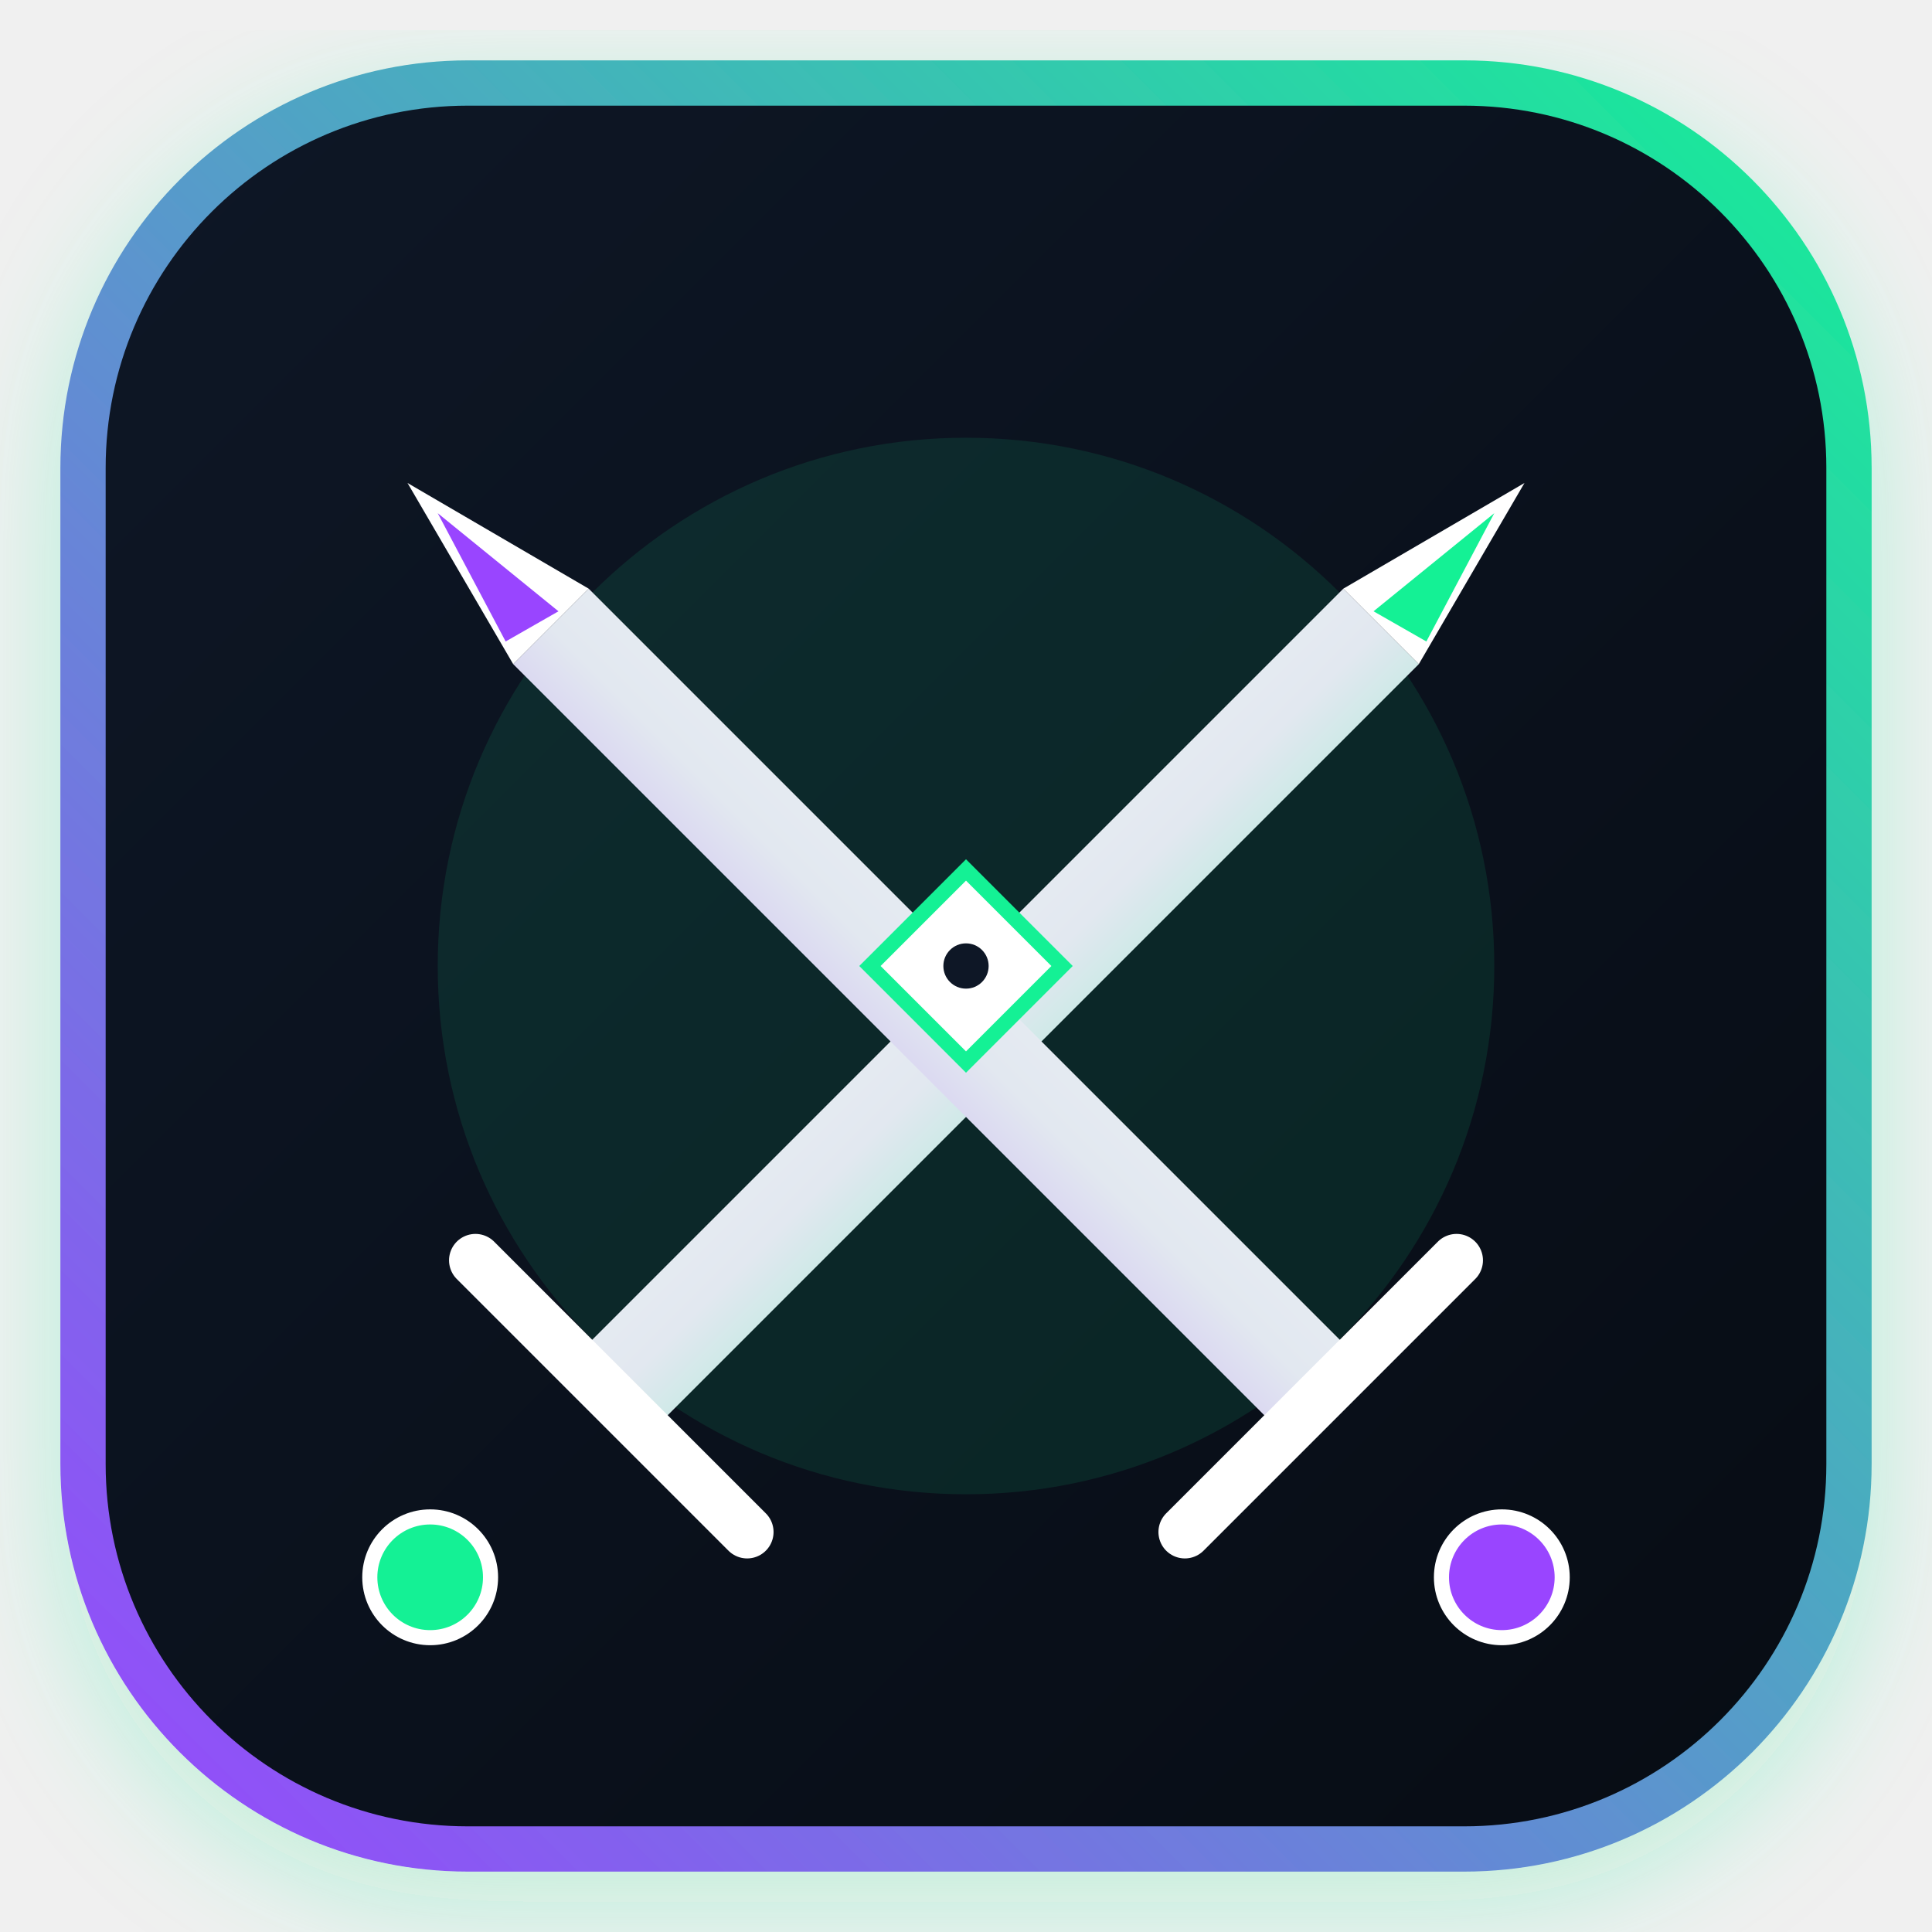
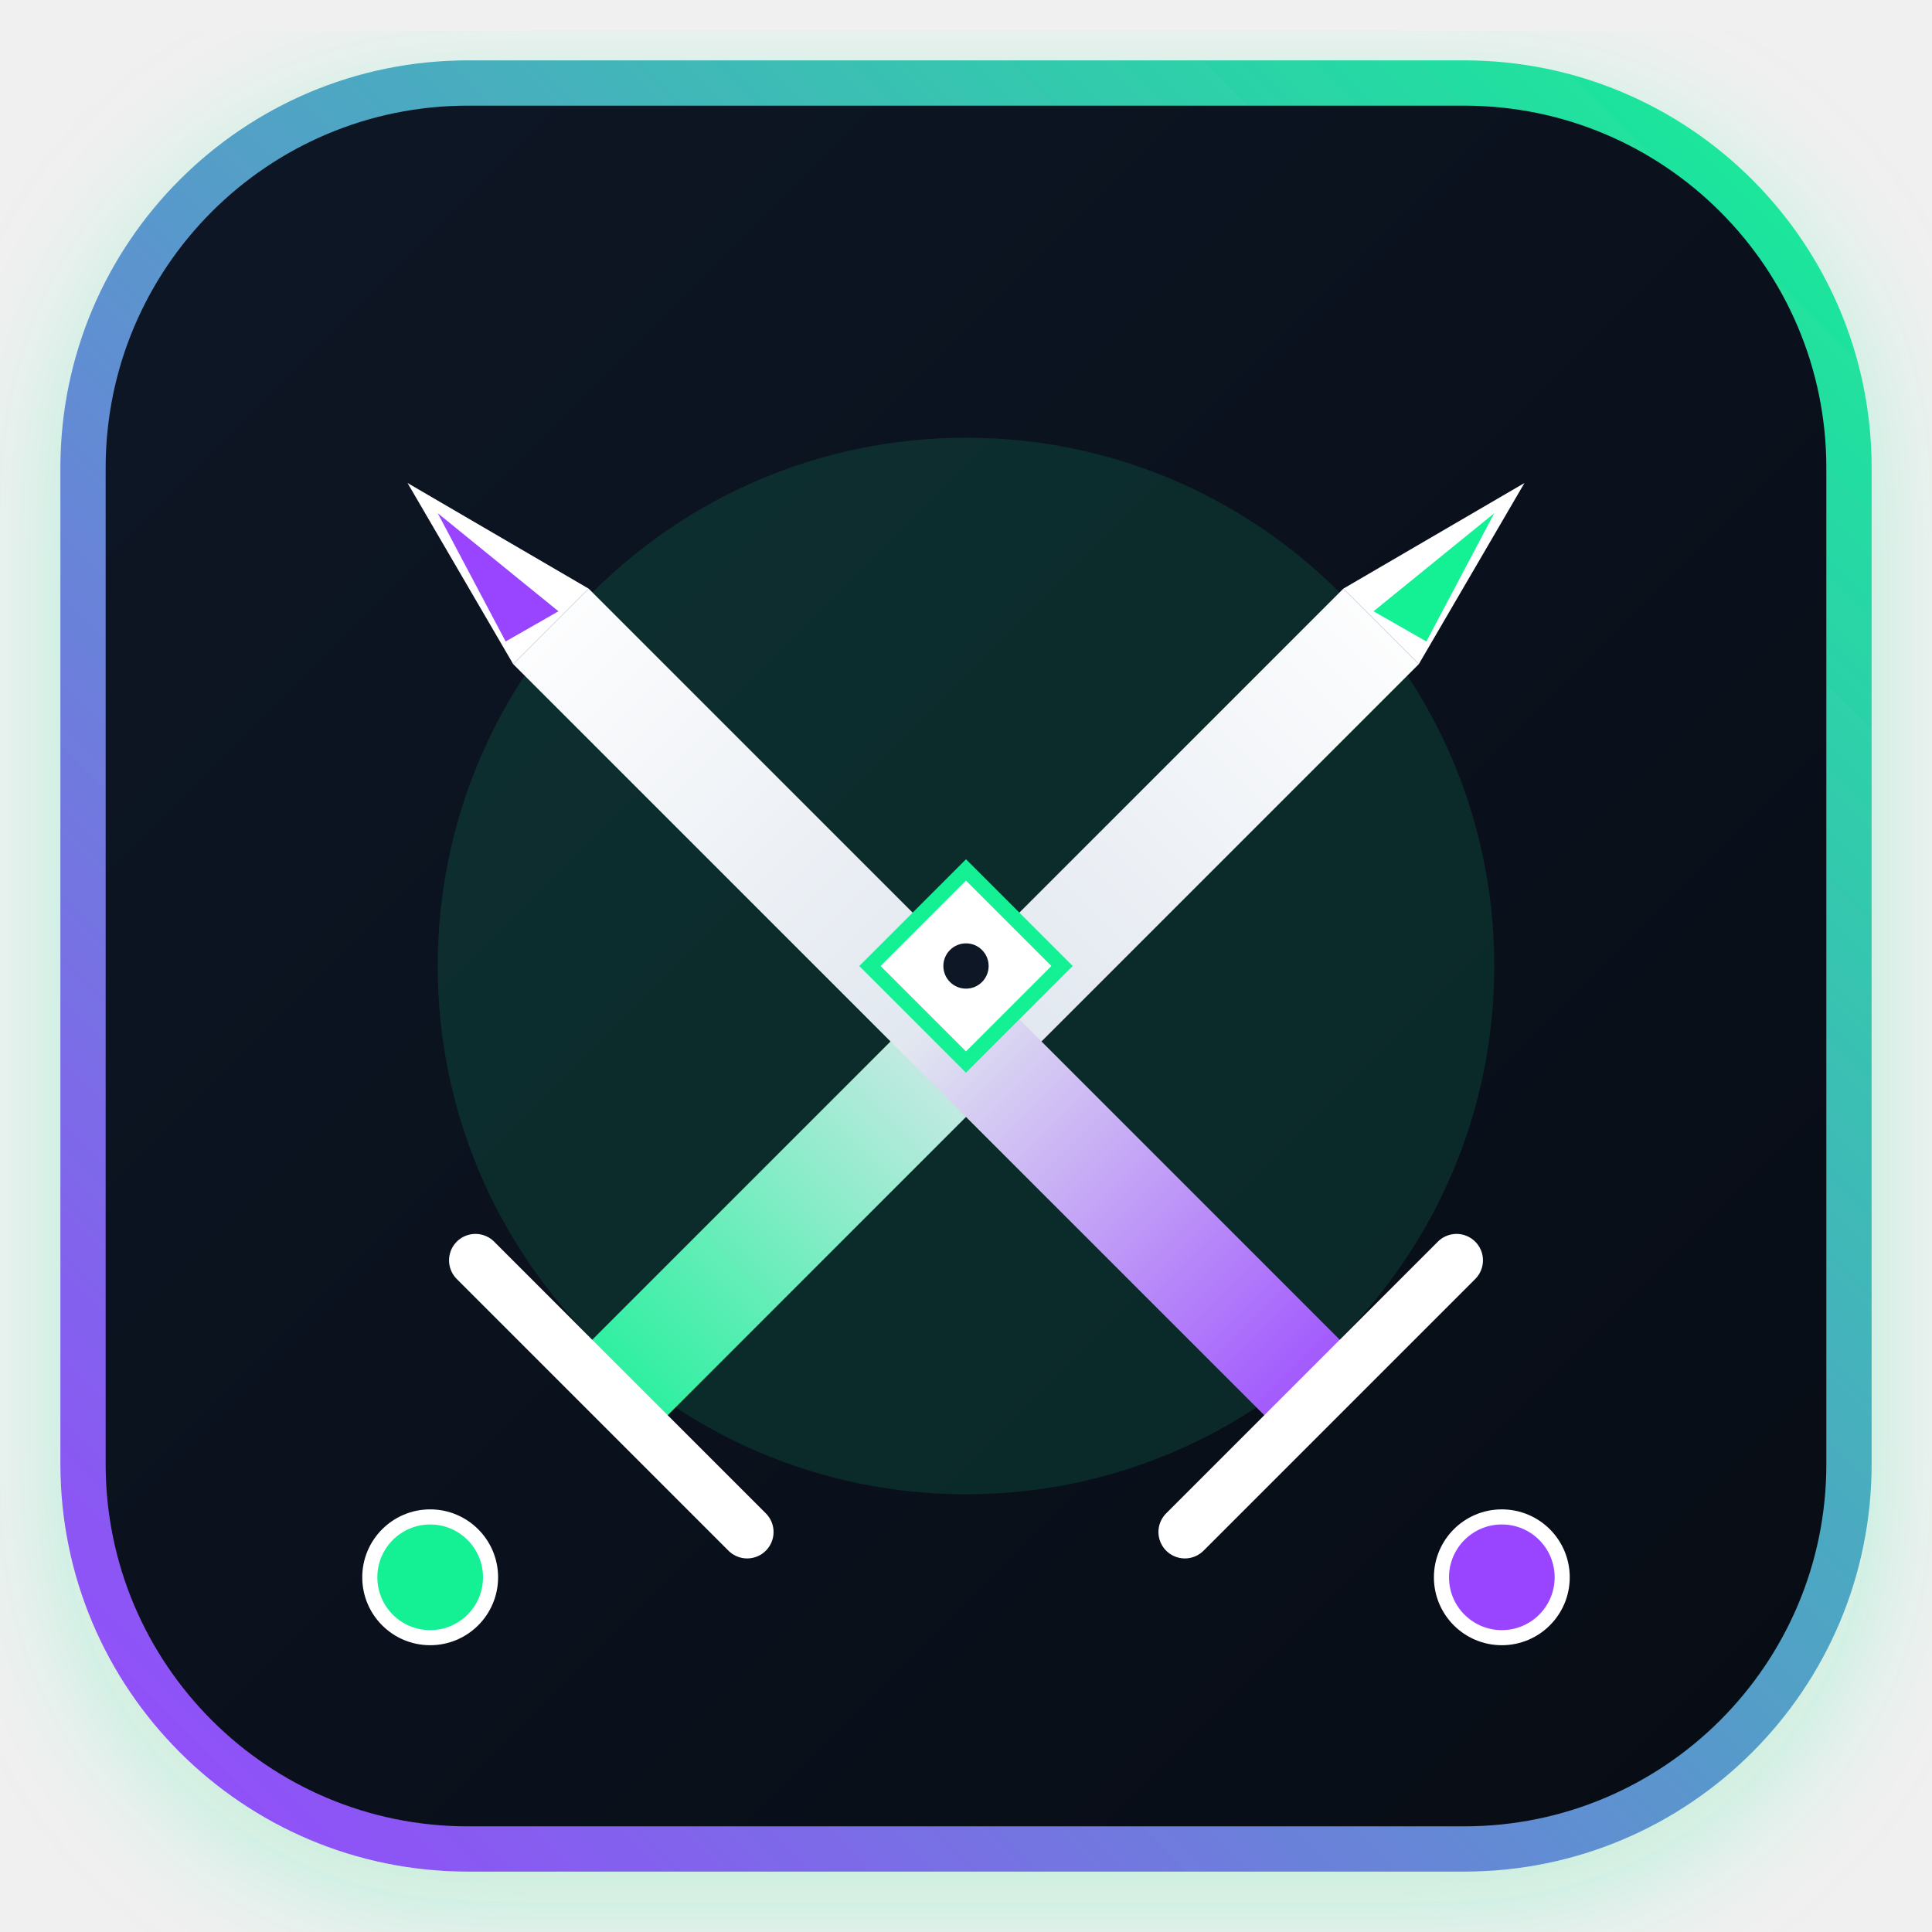
<svg xmlns="http://www.w3.org/2000/svg" viewBox="0 0 512 512" width="512" height="512">
  <defs>
    <linearGradient id="solDappBorder" x1="0%" y1="100%" x2="100%" y2="0%">
      <stop offset="0%" stop-color="#9945FF" />
      <stop offset="100%" stop-color="#14F195" />
    </linearGradient>
    <linearGradient id="solDappBg" x1="0%" y1="0%" x2="100%" y2="100%">
      <stop offset="0%" stop-color="#0e1726" />
      <stop offset="100%" stop-color="#070c14" />
    </linearGradient>
-     <linearGradient id="bladeLeftGrad" x1="0%" y1="100%" x2="100%" y2="0%">
-       <stop offset="0%" stop-color="#9945FF" />
+     <linearGradient id="bladeRightGrad" x1="0%" y1="100%" x2="100%" y2="0%">
+       <stop offset="0%" stop-color="#14F195" />
      <stop offset="50%" stop-color="#e2e8f0" />
      <stop offset="100%" stop-color="#ffffff" />
    </linearGradient>
-     <linearGradient id="bladeRightGrad" x1="100%" y1="100%" x2="0%" y2="0%">
-       <stop offset="0%" stop-color="#14F195" />
+     <linearGradient id="bladeLeftGrad" x1="100%" y1="100%" x2="0%" y2="0%">
+       <stop offset="0%" stop-color="#9945FF" />
      <stop offset="50%" stop-color="#e2e8f0" />
      <stop offset="100%" stop-color="#ffffff" />
    </linearGradient>
    <filter id="dappShadow" x="-10%" y="-10%" width="120%" height="120%">
      <feDropShadow dx="0" dy="8" stdDeviation="16" flood-color="#14F195" flood-opacity="0.25" />
    </filter>
  </defs>
  <rect x="16" y="16" width="480" height="480" rx="108" fill="url(#solDappBorder)" filter="url(#dappShadow)" />
  <rect x="28" y="28" width="456" height="456" rx="96" fill="url(#solDappBg)" />
  <g transform="translate(0, 0)">
-     <circle cx="256" cy="256" r="140" fill="#14F195" opacity="0.1" />
+     <circle cx="256" cy="256" r="140" fill="#14F195" opacity="0.12" />
    <path d="M152 360 L356 156 L376 176 L172 380 Z" fill="url(#bladeRightGrad)" />
    <polygon points="356,156 404,128 376,176" fill="#ffffff" />
    <polygon points="364,162 396,136 378,170" fill="#14F195" />
    <path d="M360 360 L156 156 L136 176 L340 380 Z" fill="url(#bladeLeftGrad)" />
    <polygon points="156,156 108,128 136,176" fill="#ffffff" />
    <polygon points="148,162 116,136 134,170" fill="#9945FF" />
    <line x1="126" y1="334" x2="198" y2="406" stroke="#ffffff" stroke-width="14" stroke-linecap="round" />
    <circle cx="114" cy="418" r="16" fill="#14F195" stroke="#ffffff" stroke-width="4" />
    <line x1="386" y1="334" x2="314" y2="406" stroke="#ffffff" stroke-width="14" stroke-linecap="round" />
    <circle cx="398" cy="418" r="16" fill="#9945FF" stroke="#ffffff" stroke-width="4" />
    <rect x="238" y="238" width="36" height="36" transform="rotate(45 256 256)" fill="#ffffff" stroke="#14F195" stroke-width="4" />
    <circle cx="256" cy="256" r="6" fill="#0e1726" />
  </g>
</svg>
